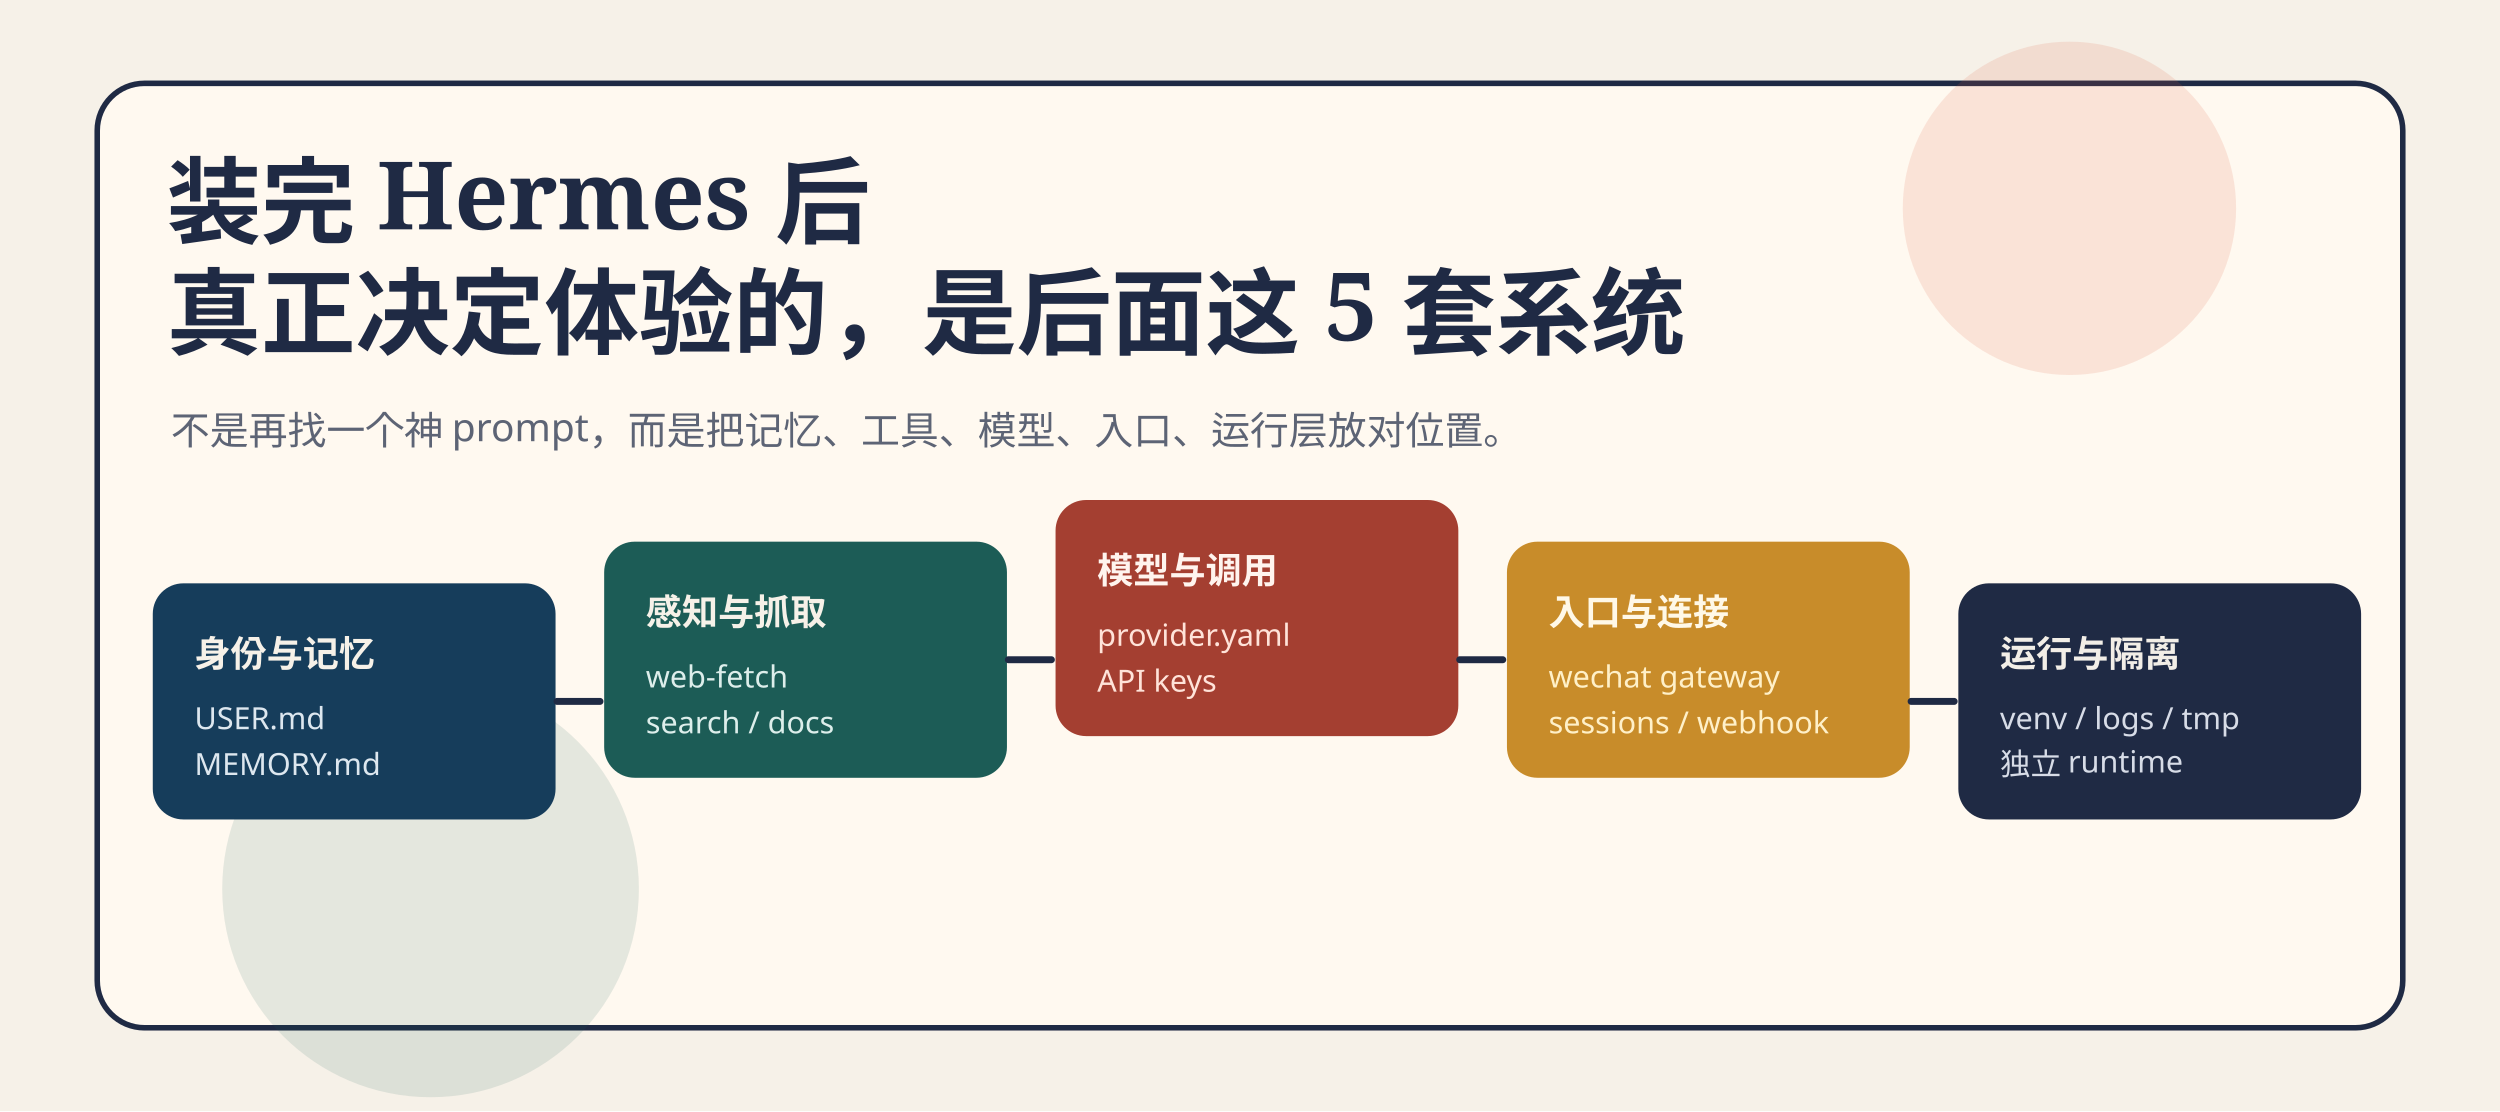
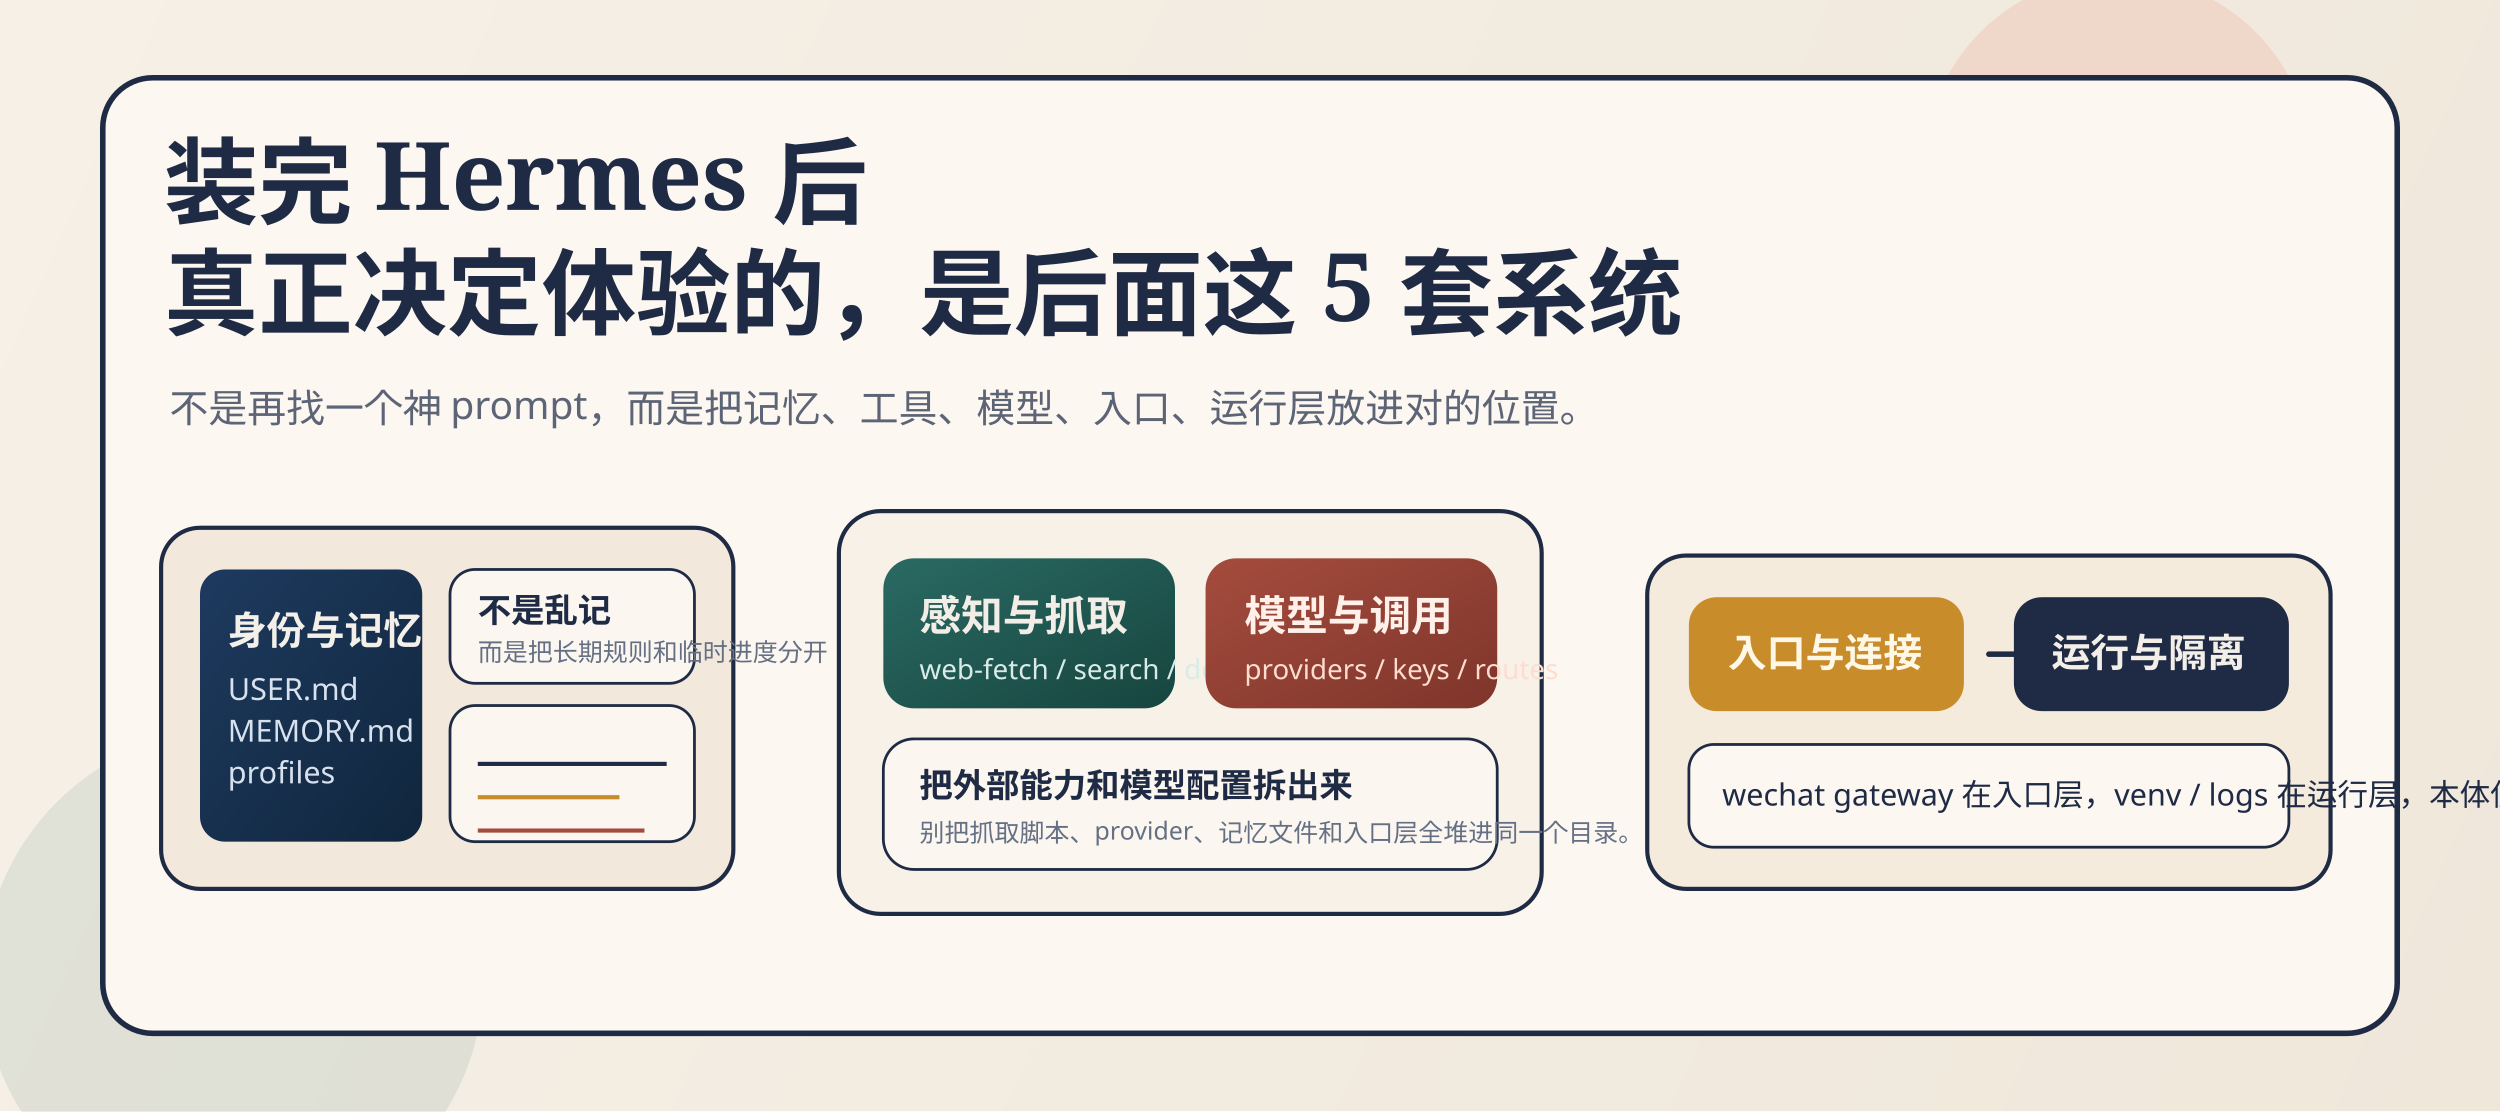
<svg xmlns="http://www.w3.org/2000/svg" width="1800" height="800" viewBox="0 0 1800 800" fill="none">
-   <rect width="1800" height="800" fill="#F6F1E8" />
-   <rect x="70" y="60" width="1660" height="680" rx="34" fill="#FFF9F0" stroke="#1F2A44" stroke-width="4" />
-   <circle cx="1490" cy="150" r="120" fill="#D85A3F" fill-opacity="0.14" />
-   <circle cx="310" cy="640" r="150" fill="#1C5C56" fill-opacity="0.12" />
-   <text x="120" y="170" fill="#1F2A44" font-size="68" font-family="Georgia, 'Noto Serif SC', serif" font-weight="700">装完 Hermes 后</text>
-   <text x="120" y="250" fill="#1F2A44" font-size="68" font-family="Georgia, 'Noto Serif SC', serif" font-weight="700">真正决定体验的，是后面这 5 套系统</text>
-   <text x="123" y="320" fill="#5D6475" font-size="28" font-family="'Segoe UI', 'PingFang SC', sans-serif">不是再找一个神 prompt，而是把记忆、工具、模型、入口、运行层放对位置。</text>
-   <rect x="110" y="420" width="290" height="170" rx="22" fill="#163D5B" />
-   <text x="140" y="480" fill="#F6F1E8" font-size="26" font-family="'Segoe UI', 'PingFang SC', sans-serif" font-weight="700">身份与记忆</text>
-   <text x="140" y="525" fill="#DDE7EF" font-size="22" font-family="'Segoe UI', 'PingFang SC', sans-serif">USER.md</text>
-   <text x="140" y="558" fill="#DDE7EF" font-size="22" font-family="'Segoe UI', 'PingFang SC', sans-serif">MEMORY.md</text>
-   <rect x="435" y="390" width="290" height="170" rx="22" fill="#1C5C56" />
-   <text x="465" y="450" fill="#F6F1E8" font-size="26" font-family="'Segoe UI', 'PingFang SC', sans-serif" font-weight="700">感知与抓取</text>
-   <text x="465" y="495" fill="#DDEEEB" font-size="22" font-family="'Segoe UI', 'PingFang SC', sans-serif">web-fetch</text>
-   <text x="465" y="528" fill="#DDEEEB" font-size="22" font-family="'Segoe UI', 'PingFang SC', sans-serif">search / docs</text>
-   <rect x="760" y="360" width="290" height="170" rx="22" fill="#A43F31" />
-   <text x="790" y="420" fill="#FFF4EE" font-size="26" font-family="'Segoe UI', 'PingFang SC', sans-serif" font-weight="700">模型与调用</text>
-   <text x="790" y="465" fill="#FFE3D9" font-size="22" font-family="'Segoe UI', 'PingFang SC', sans-serif">provider.yaml</text>
-   <text x="790" y="498" fill="#FFE3D9" font-size="22" font-family="'Segoe UI', 'PingFang SC', sans-serif">API keys</text>
-   <rect x="1085" y="390" width="290" height="170" rx="22" fill="#C88C2A" />
-   <text x="1115" y="450" fill="#FFF8E7" font-size="26" font-family="'Segoe UI', 'PingFang SC', sans-serif" font-weight="700">入口与连接</text>
-   <text x="1115" y="495" fill="#FFF0C8" font-size="22" font-family="'Segoe UI', 'PingFang SC', sans-serif">wechat gateway</text>
-   <text x="1115" y="528" fill="#FFF0C8" font-size="22" font-family="'Segoe UI', 'PingFang SC', sans-serif">sessions / webhook</text>
-   <rect x="1410" y="420" width="290" height="170" rx="22" fill="#1F2A44" />
-   <text x="1440" y="480" fill="#F2EEE7" font-size="26" font-family="'Segoe UI', 'PingFang SC', sans-serif" font-weight="700">运行与隔离</text>
-   <text x="1440" y="525" fill="#D7DCE7" font-size="22" font-family="'Segoe UI', 'PingFang SC', sans-serif">venv / logs / tmp</text>
-   <text x="1440" y="558" fill="#D7DCE7" font-size="22" font-family="'Segoe UI', 'PingFang SC', sans-serif">独立 runtime</text>
-   <path d="M401 505H432" stroke="#1F2A44" stroke-width="5" stroke-linecap="round" />
-   <path d="M726 475H757" stroke="#1F2A44" stroke-width="5" stroke-linecap="round" />
-   <path d="M1051 475H1082" stroke="#1F2A44" stroke-width="5" stroke-linecap="round" />
-   <path d="M1376 505H1407" stroke="#1F2A44" stroke-width="5" stroke-linecap="round" />
+   <defs>
+     <linearGradient id="bg" x1="0" y1="0" x2="1800" y2="800" gradientUnits="userSpaceOnUse">
+       <stop stop-color="#F6F0E7" />
+       <stop offset="1" stop-color="#EFE7DA" />
+     </linearGradient>
+     <linearGradient id="card1" x1="0" y1="0" x2="1" y2="1">
+       <stop stop-color="#1E3A5F" />
+       <stop offset="1" stop-color="#10263D" />
+     </linearGradient>
+     <linearGradient id="card2" x1="0" y1="0" x2="1" y2="1">
+       <stop stop-color="#A44C3E" />
+       <stop offset="1" stop-color="#7F352A" />
+     </linearGradient>
+     <linearGradient id="card3" x1="0" y1="0" x2="1" y2="1">
+       <stop stop-color="#2A6A63" />
+       <stop offset="1" stop-color="#17453F" />
+     </linearGradient>
+   </defs>
+   <rect width="1800" height="800" fill="url(#bg)" />
+   <circle cx="1525" cy="122" r="140" fill="#D95A3A" fill-opacity="0.12" />
+   <circle cx="168" cy="705" r="180" fill="#215E59" fill-opacity="0.10" />
+   <rect x="74" y="56" width="1652" height="688" rx="36" fill="#FCF8F1" stroke="#1F2A44" stroke-width="4" />
+   <text x="118" y="156" fill="#1F2A44" font-size="68" font-family="Georgia, 'Noto Serif SC', serif" font-weight="700">装完 Hermes 后</text>
+   <text x="118" y="236" fill="#1F2A44" font-size="68" font-family="Georgia, 'Noto Serif SC', serif" font-weight="700">真正决定体验的，是后面这 5 套系统</text>
+   <text x="122" y="304" fill="#5C6475" font-size="28" font-family="'Segoe UI', 'PingFang SC', sans-serif">不是再找一个神 prompt，而是把记忆、工具、模型、入口、运行层放进对的位置。</text>
+   <g transform="translate(116 380)">
+     <rect width="412" height="260" rx="28" fill="#F2E9DC" stroke="#1F2A44" stroke-width="3" />
+     <rect x="28" y="30" width="160" height="196" rx="18" fill="url(#card1)" />
+     <text x="48" y="84" fill="#F4F0E9" font-size="28" font-family="'Segoe UI', 'PingFang SC', sans-serif" font-weight="700">身份与记忆</text>
+     <text x="48" y="124" fill="#D8E2EE" font-size="22" font-family="'Segoe UI', 'PingFang SC', sans-serif">USER.md</text>
+     <text x="48" y="154" fill="#D8E2EE" font-size="22" font-family="'Segoe UI', 'PingFang SC', sans-serif">MEMORY.md</text>
+     <text x="48" y="184" fill="#D8E2EE" font-size="22" font-family="'Segoe UI', 'PingFang SC', sans-serif">profiles</text>
+     <rect x="208" y="30" width="176" height="82" rx="18" fill="#FBF7F0" stroke="#1F2A44" stroke-width="2" />
+     <text x="228" y="68" fill="#1F2A44" font-size="24" font-family="'Segoe UI', 'PingFang SC', sans-serif" font-weight="700">不是乱记</text>
+     <text x="228" y="96" fill="#667085" font-size="18" font-family="'Segoe UI', 'PingFang SC', sans-serif">而是把长期规则和临时进度分开</text>
+     <rect x="208" y="128" width="176" height="98" rx="18" fill="#FBF7F0" stroke="#1F2A44" stroke-width="2" />
+     <path d="M228 170H364" stroke="#1F2A44" stroke-width="3" />
+     <path d="M228 194H330" stroke="#C88C2A" stroke-width="3" />
+     <path d="M228 218H348" stroke="#A44C3E" stroke-width="3" />
+   </g>
+   <g transform="translate(604 368)">
+     <rect width="506" height="290" rx="30" fill="#F7F1E8" stroke="#1F2A44" stroke-width="3" />
+     <rect x="32" y="34" width="210" height="108" rx="22" fill="url(#card3)" />
+     <text x="58" y="86" fill="#F2EEE7" font-size="30" font-family="'Segoe UI', 'PingFang SC', sans-serif" font-weight="700">感知与抓取</text>
+     <text x="58" y="121" fill="#D9EBE8" font-size="20" font-family="'Segoe UI', 'PingFang SC', sans-serif">web-fetch / search / docs / MCP</text>
+     <rect x="264" y="34" width="210" height="108" rx="22" fill="url(#card2)" />
+     <text x="292" y="86" fill="#FFF1EA" font-size="30" font-family="'Segoe UI', 'PingFang SC', sans-serif" font-weight="700">模型与调用</text>
+     <text x="292" y="121" fill="#FFDCD0" font-size="20" font-family="'Segoe UI', 'PingFang SC', sans-serif">providers / keys / routes</text>
+     <rect x="32" y="164" width="442" height="94" rx="22" fill="#FBF7F0" stroke="#1F2A44" stroke-width="2" />
+     <text x="58" y="206" fill="#1F2A44" font-size="24" font-family="'Segoe UI', 'PingFang SC', sans-serif" font-weight="700">把外部能力和模型配置拆出来</text>
+     <text x="58" y="238" fill="#667085" font-size="18" font-family="'Segoe UI', 'PingFang SC', sans-serif">别把抓取脚本、provider、记忆文件和入口层全堆进同一个目录。</text>
+   </g>
+   <g transform="translate(1186 400)">
+     <rect width="492" height="240" rx="28" fill="#F4EBDC" stroke="#1F2A44" stroke-width="3" />
+     <rect x="30" y="30" width="198" height="82" rx="20" fill="#C88C2A" />
+     <text x="58" y="80" fill="#FFF8E7" font-size="28" font-family="'Segoe UI', 'PingFang SC', sans-serif" font-weight="700">入口与连接</text>
+     <rect x="264" y="30" width="198" height="82" rx="20" fill="#1F2A44" />
+     <text x="291" y="80" fill="#F3EFE8" font-size="28" font-family="'Segoe UI', 'PingFang SC', sans-serif" font-weight="700">运行与隔离</text>
+     <path d="M246 71H264" stroke="#1F2A44" stroke-width="4" stroke-linecap="round" />
+     <rect x="30" y="136" width="432" height="74" rx="18" fill="#FCF8F1" stroke="#1F2A44" stroke-width="2" />
+     <text x="54" y="180" fill="#1F2A44" font-size="22" font-family="'Segoe UI', 'PingFang SC', sans-serif">wechat gateway 在入口层，venv / logs 在运行层，本体住在 `~/.hermes/`。</text>
+   </g>
</svg>
